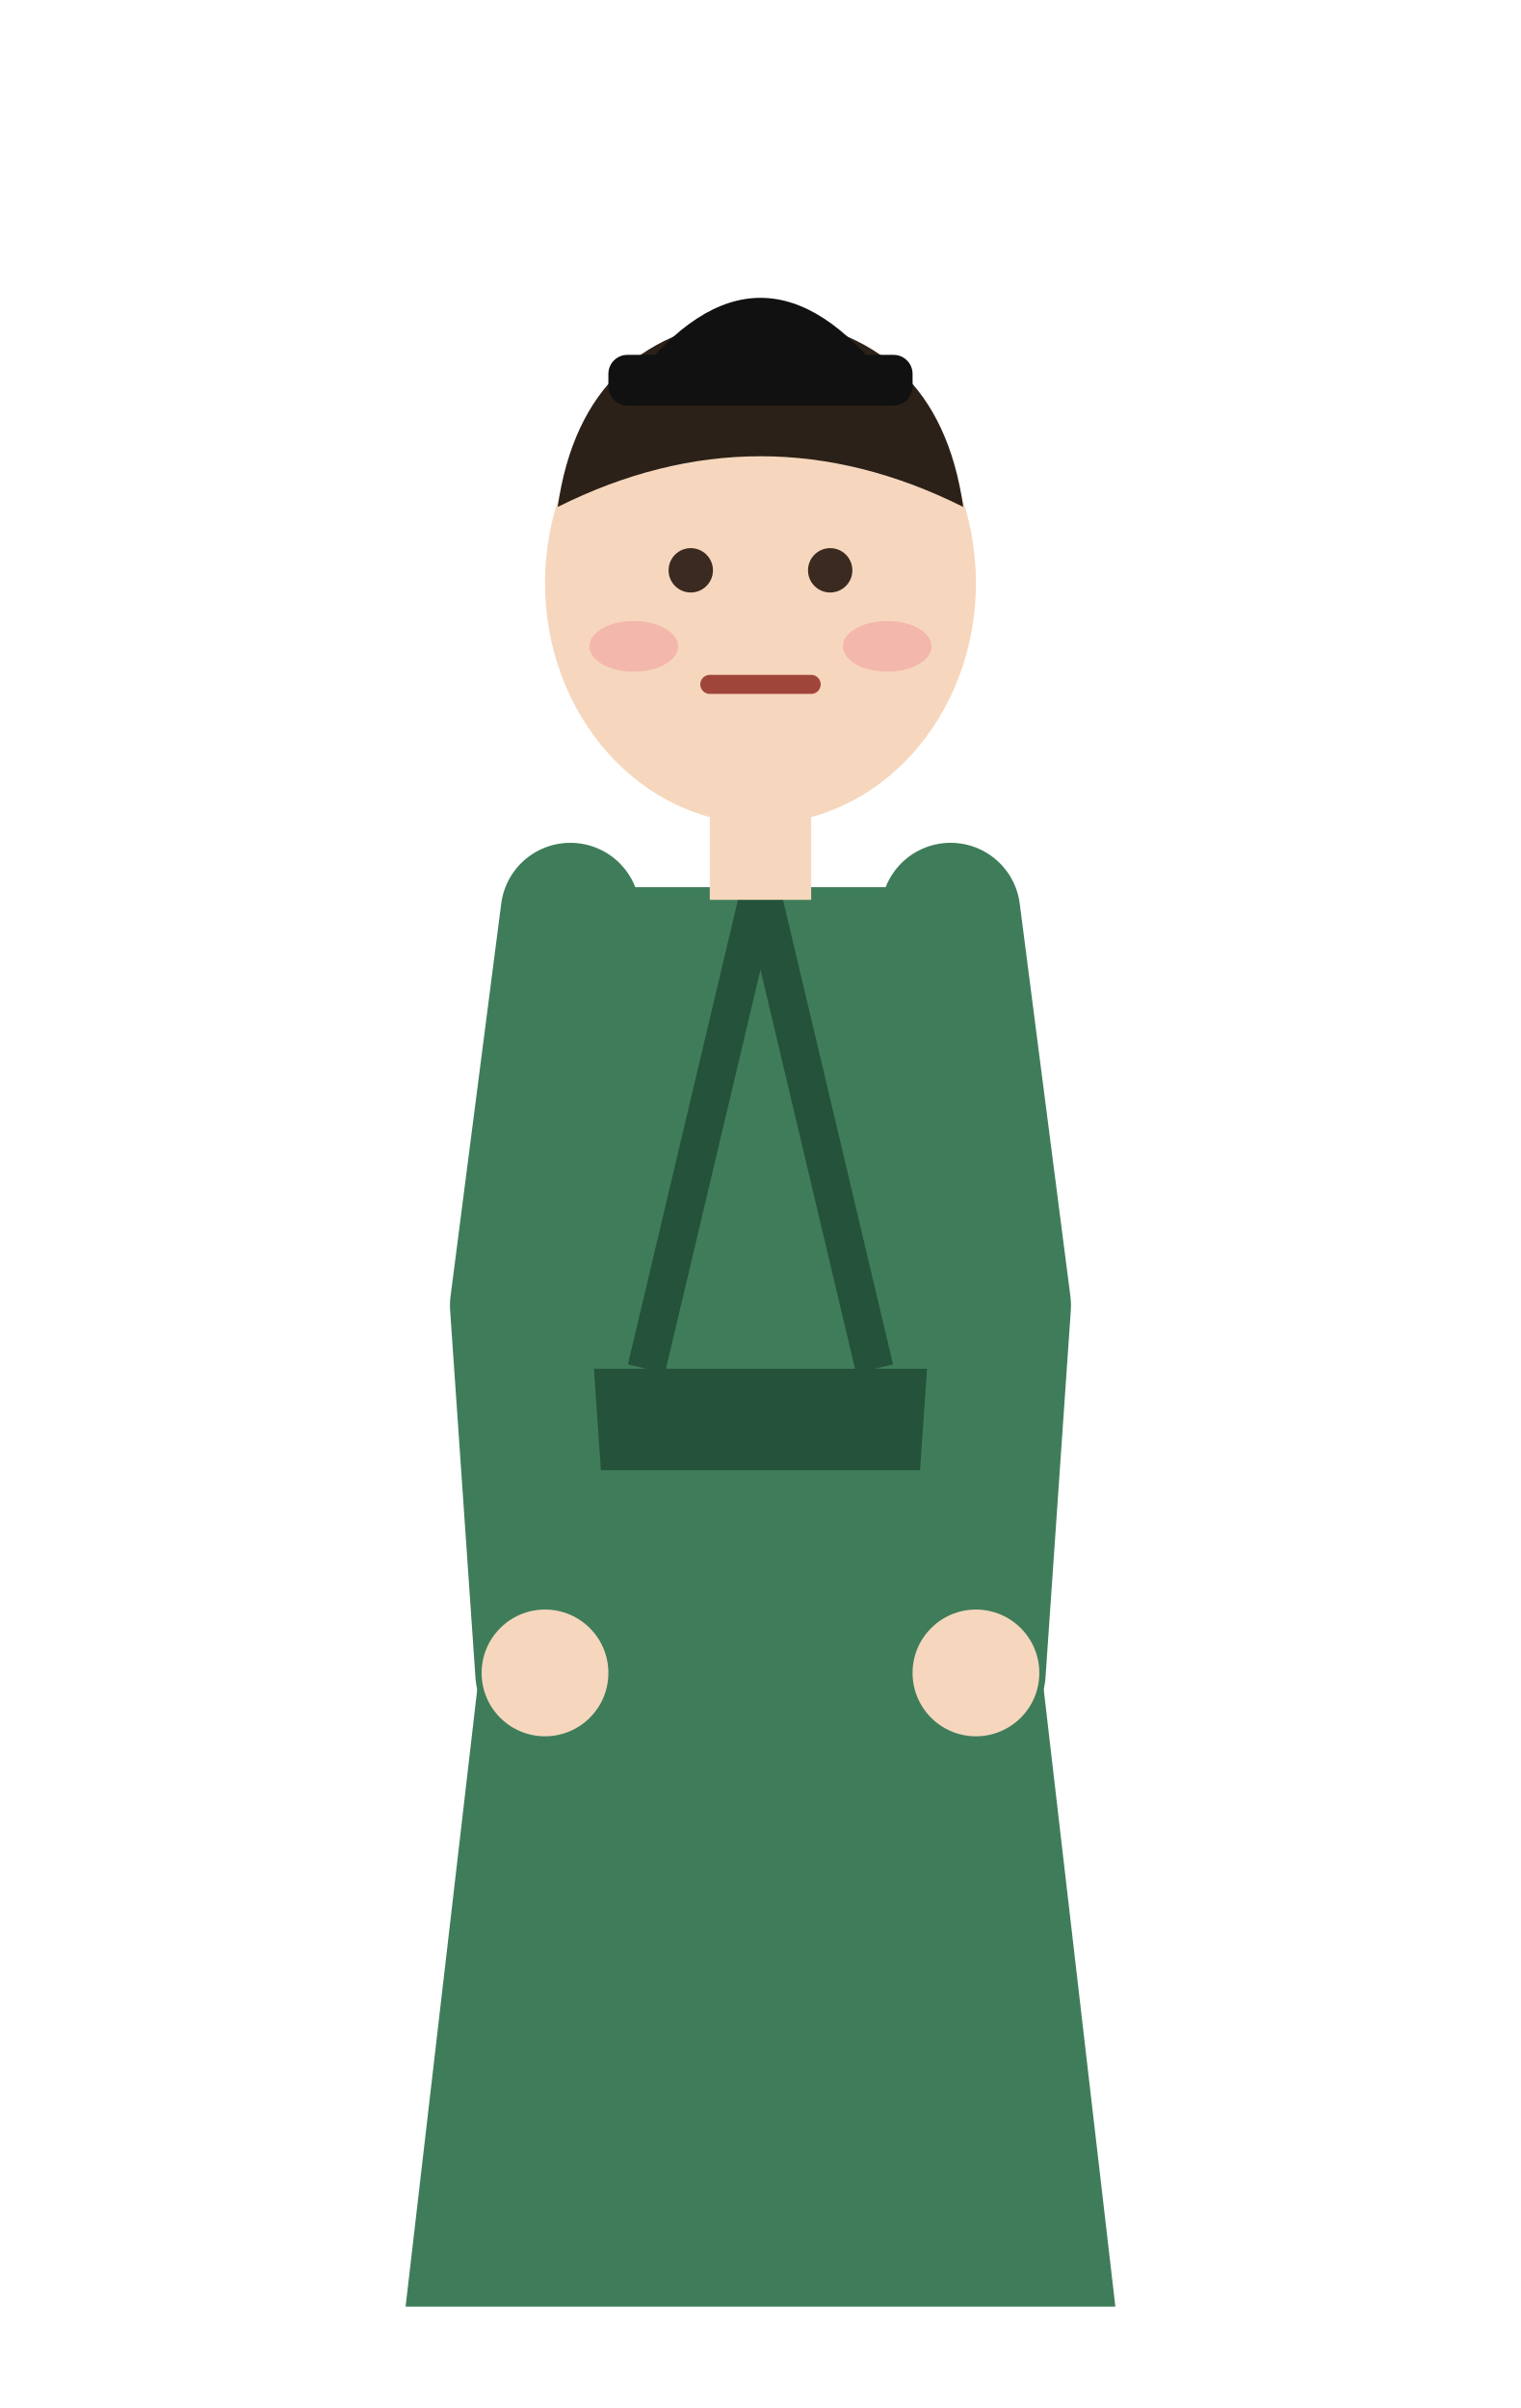
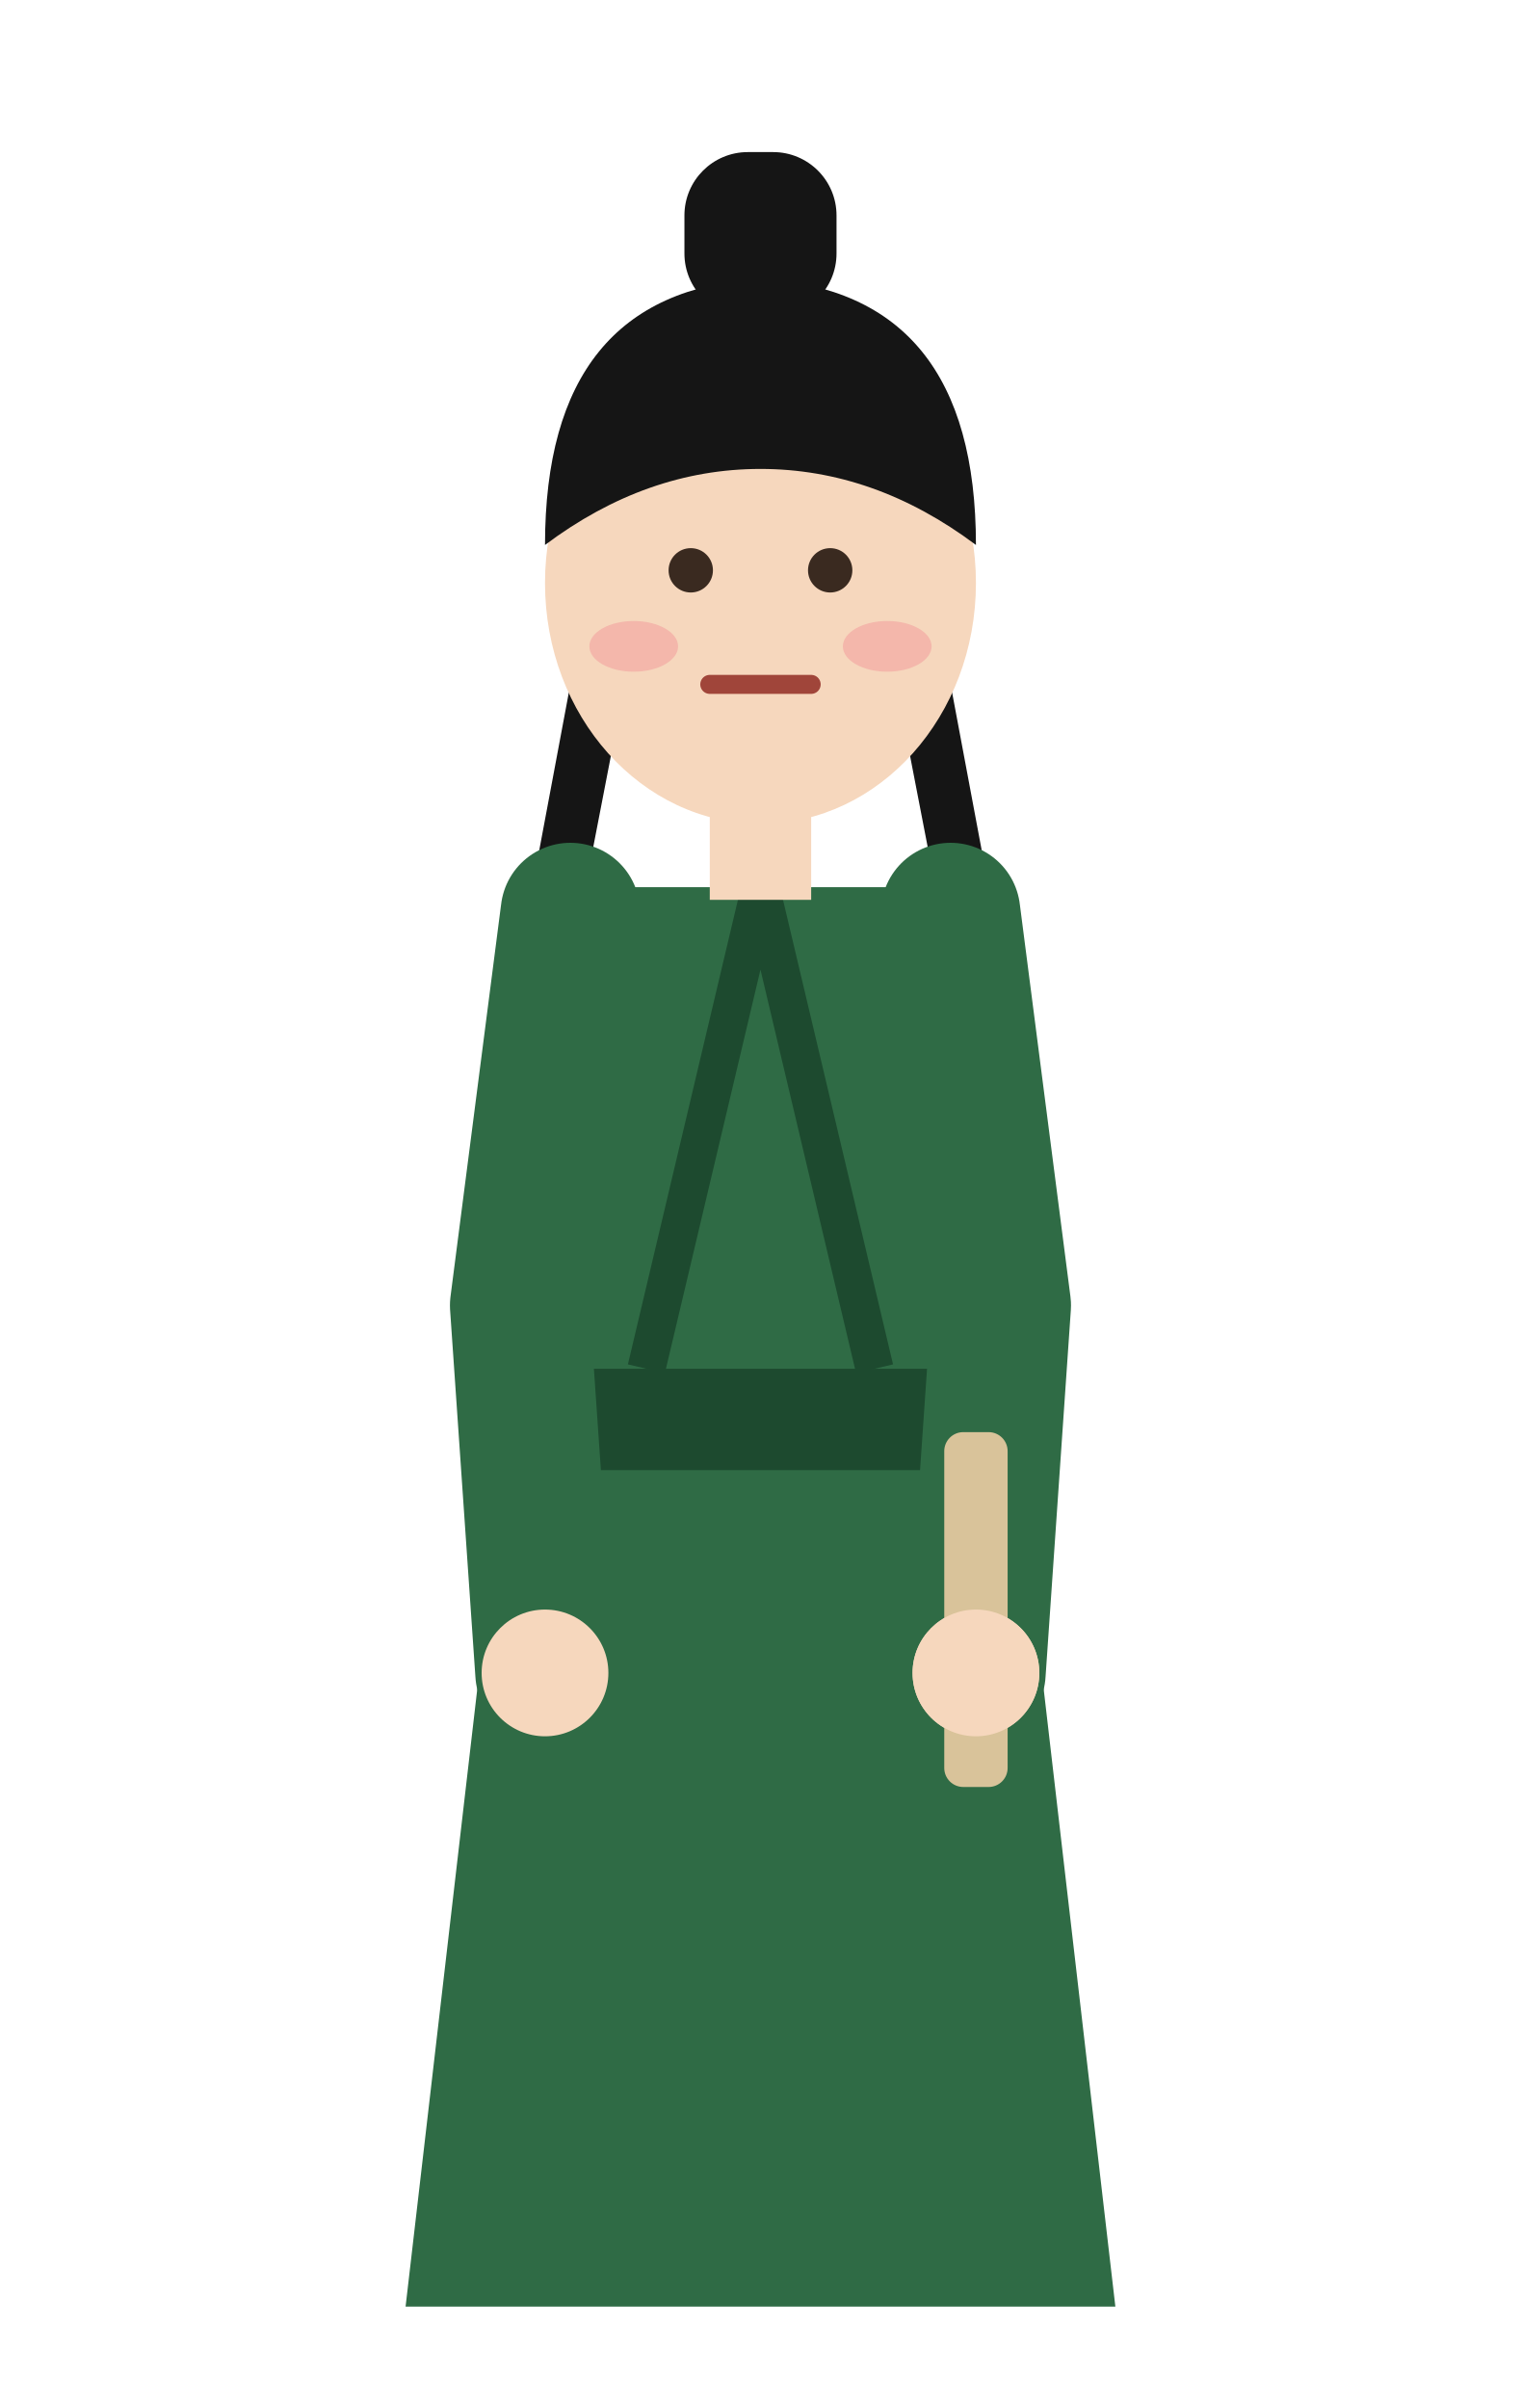
<svg xmlns="http://www.w3.org/2000/svg" width="240" height="380" viewBox="0 -20 240 380">
-   <path d="M90 120 L150 120 L176 344 L64 344 Z" fill="#3f7d5a" />
-   <path d="M120 120 L102 196 M120 120 L138 196" stroke="#25523a" stroke-width="6" fill="none" />
-   <rect x="76" y="196" width="88" height="16" fill="#25523a" />
+   <path d="M96 56 l-12 64 l8 2 l12 -62 z M144 56 l12 64 l-8 2 l-12 -62 z" fill="#151515" />
+   <path d="M90 120 L150 120 L176 344 L64 344 Z" fill="#2f6b45" />
+   <path d="M120 120 L102 196 M120 120 L138 196" stroke="#1d4a2f" stroke-width="6" fill="none" />
+   <rect x="76" y="196" width="88" height="16" fill="#1d4a2f" />
  <rect x="112" y="100" width="16" height="22" fill="#f6d7bd" />
  <ellipse cx="120" cy="72" rx="34" ry="38" fill="#f6d7bd" />
  <path d="M88 60 q4 -28 32 -30 q28 2 32 30 q-16 -8 -32 -8 q-16 0 -32 8 z" fill="#2b2118" />
-   <path d="M100 40 q20 -26 40 0 z" fill="#111" />
-   <rect x="96" y="36" width="48" height="8" rx="3" fill="#111" />
+   <path d="M86 66 q0 -40 34 -42 q34 2 34 42 q-16 -12 -34 -12 q-18 0 -34 12 z" fill="#151515" />
+   <rect x="108" y="4" width="24" height="26" rx="10" fill="#151515" />
  <circle cx="109" cy="70" r="3.5" fill="#3a2a20" />
  <circle cx="131" cy="70" r="3.5" fill="#3a2a20" />
  <path d="M112 88 h16" stroke="#a0453a" stroke-width="3" stroke-linecap="round" />
  <ellipse cx="100" cy="82" rx="7" ry="4" fill="#f29c9c" opacity=".55" />
  <ellipse cx="140" cy="82" rx="7" ry="4" fill="#f29c9c" opacity=".55" />
-   <polyline points="90,124 82,186 86,244" fill="none" stroke="#3f7d5a" stroke-width="22" stroke-linecap="round" stroke-linejoin="round" />
+   <polyline points="90,124 82,186 86,244" fill="none" stroke="#2f6b45" stroke-width="22" stroke-linecap="round" stroke-linejoin="round" />
  <circle cx="86" cy="244" r="10" fill="#f6d7bd" />
-   <polyline points="150,124 158,186 154,244" fill="none" stroke="#3f7d5a" stroke-width="22" stroke-linecap="round" stroke-linejoin="round" />
+   <polyline points="150,124 158,186 154,244" fill="none" stroke="#2f6b45" stroke-width="22" stroke-linecap="round" stroke-linejoin="round" />
+   <circle cx="154" cy="244" r="10" fill="#f6d7bd" />
+   <rect x="149" y="206" width="10" height="56" rx="3" fill="#d9c39a" />
  <circle cx="154" cy="244" r="10" fill="#f6d7bd" />
</svg>
